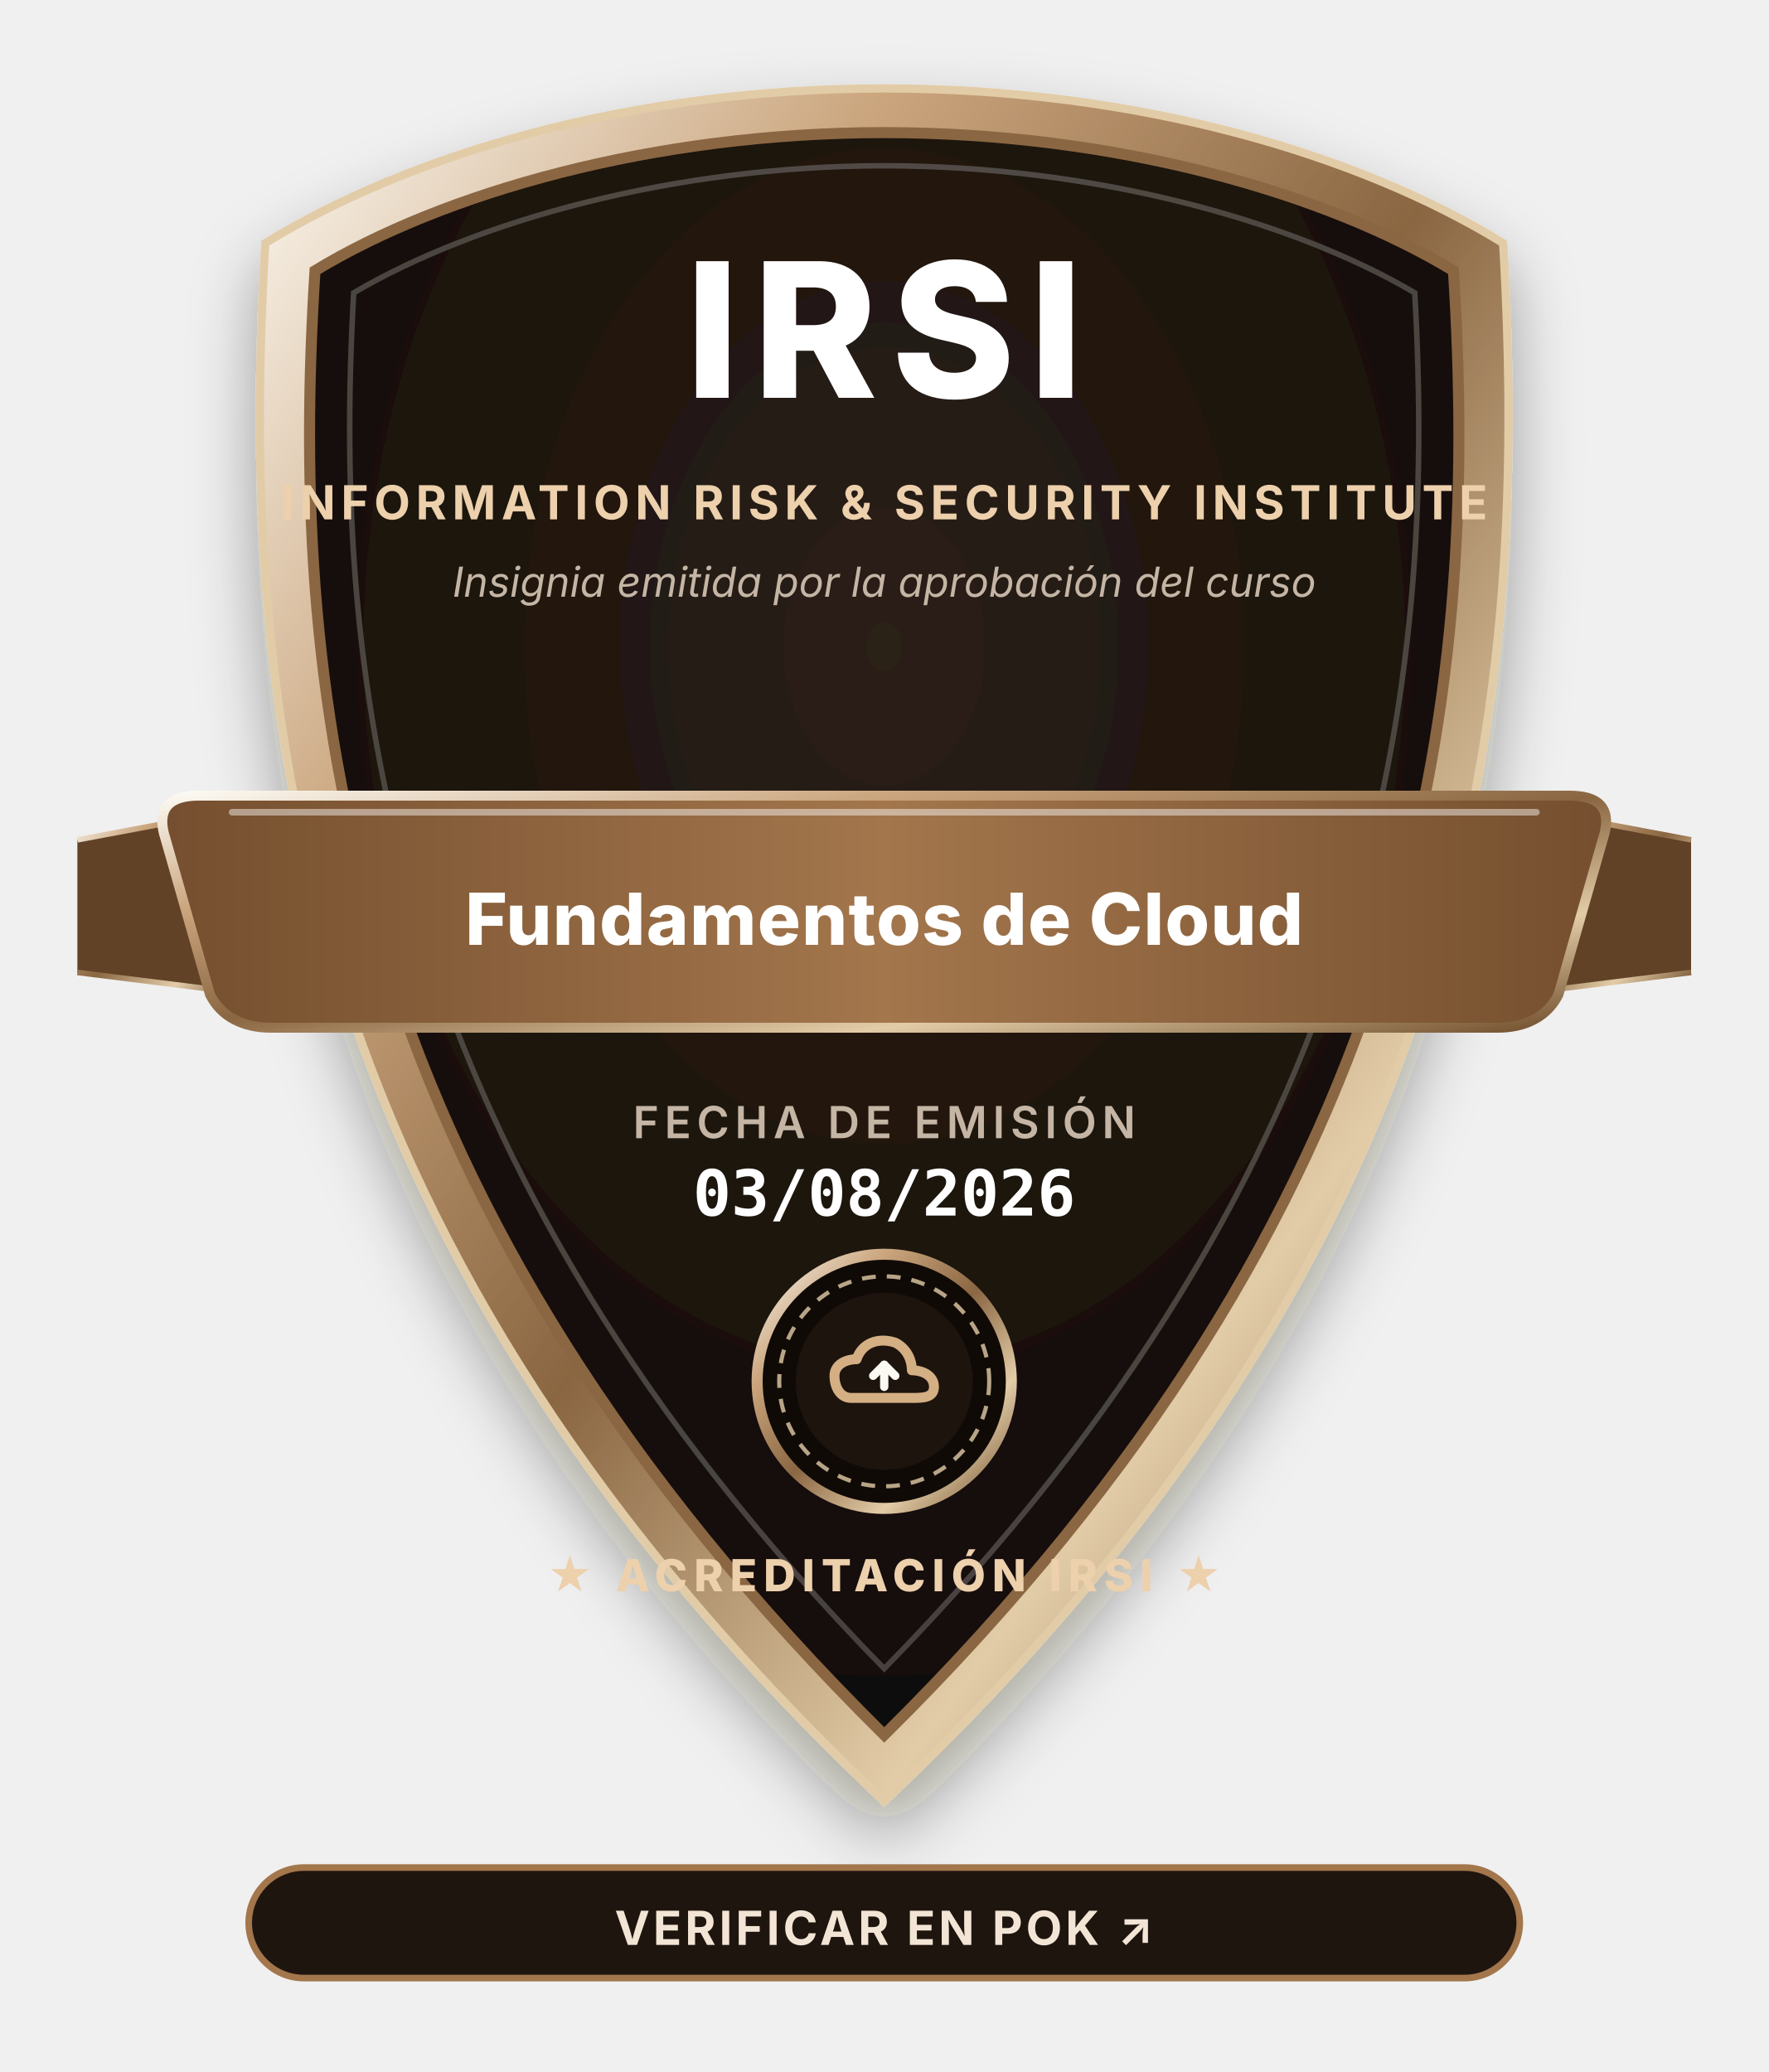
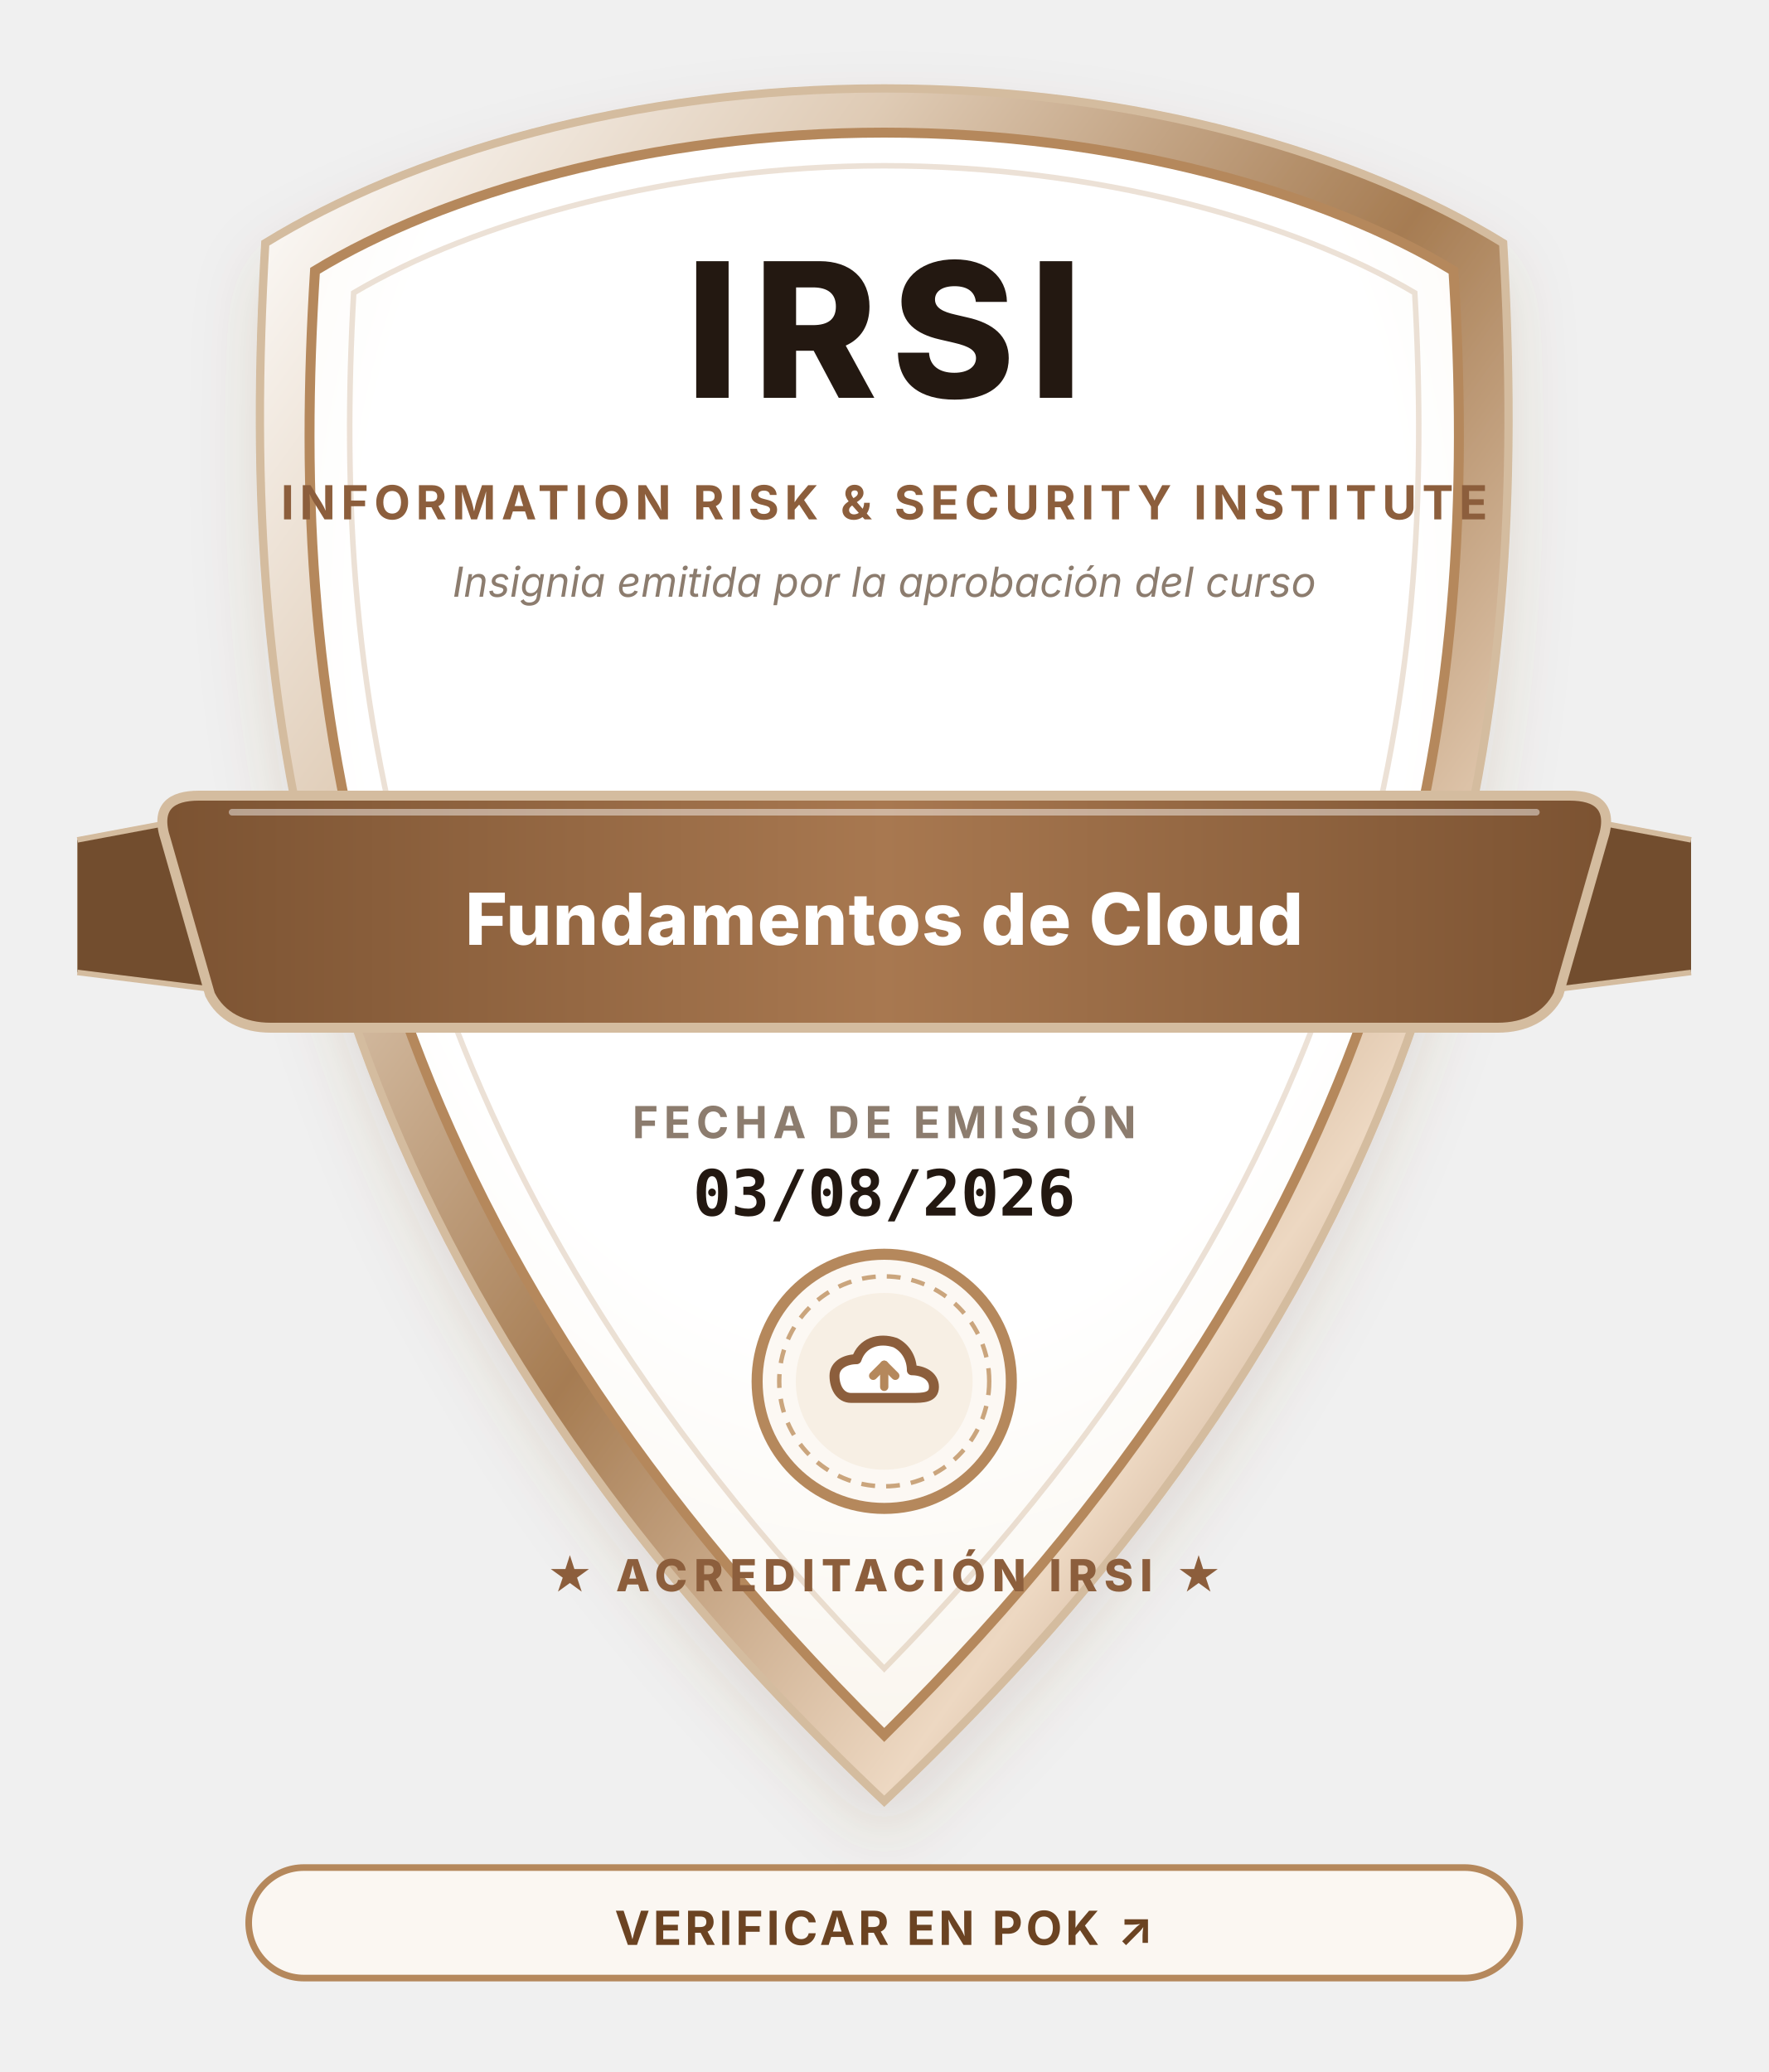
<svg xmlns="http://www.w3.org/2000/svg" viewBox="0 0 320 375" width="320" height="375">
  <defs>
    <linearGradient id="goldGrad_badge_fundamentos_cloud" x1="0%" y1="0%" x2="100%" y2="100%">
-       <stop offset="0%" stop-color="#fcf9f2" />
-       <stop offset="25%" stop-color="#caa57d" />
-       <stop offset="50%" stop-color="#8a6642" />
-       <stop offset="75%" stop-color="#e2cca7" />
-       <stop offset="100%" stop-color="#6e4b29" />
+       <stop offset="0%" stop-color="#ffffff" />
+       <stop offset="25%" stop-color="#dfcbb5" />
+       <stop offset="50%" stop-color="#a67c52" />
+       <stop offset="75%" stop-color="#edd8c2" />
+       <stop offset="100%" stop-color="#8c5e3c" />
    </linearGradient>
-     <radialGradient id="shieldBg_badge_fundamentos_cloud" cx="50%" cy="32%" r="68%">
-       <stop offset="0%" stop-color="#2c2017" />
-       <stop offset="55%" stop-color="#1d140e" />
-       <stop offset="100%" stop-color="#100a07" />
+     <radialGradient id="shieldBg_badge_fundamentos_cloud" cx="50%" cy="30%" r="70%">
+       <stop offset="0%" stop-color="#ffffff" />
+       <stop offset="65%" stop-color="#ffffff" />
+       <stop offset="100%" stop-color="#faf6ef" />
    </radialGradient>
    <linearGradient id="ribbonGrad_badge_fundamentos_cloud" x1="0%" y1="0%" x2="100%" y2="0%">
-       <stop offset="0%" stop-color="#754f2f" />
-       <stop offset="50%" stop-color="#a3764c" />
-       <stop offset="100%" stop-color="#754f2f" />
+       <stop offset="0%" stop-color="#7c5332" />
+       <stop offset="50%" stop-color="#a87850" />
+       <stop offset="100%" stop-color="#7c5332" />
    </linearGradient>
    <filter id="shadow_badge_fundamentos_cloud" x="-10%" y="-10%" width="120%" height="125%">
-       <feDropShadow dx="0" dy="6" stdDeviation="6" flood-color="#1f140e" flood-opacity="0.35" />
+       <feDropShadow dx="0" dy="6" stdDeviation="6" flood-color="#7a5538" flood-opacity="0.14" />
    </filter>
  </defs>
  <g filter="url(#shadow_badge_fundamentos_cloud)">
-     <path d="M160,16 C206,16 246,28 272,44 C277,130 266,226 160,326 C54,226 43,130 48,44 C74,28 114,16 160,16 Z" fill="url(#goldGrad_badge_fundamentos_cloud)" stroke="#e2cca7" stroke-width="1.5" />
-     <path d="M160,24 C202,24 240,35 263,49 C268,128 257,218 160,314 C63,218 52,128 57,49 C80,35 118,24 160,24 Z" fill="url(#shieldBg_badge_fundamentos_cloud)" stroke="#8a6642" stroke-width="2" />
-     <path d="M160,30 C198,30 234,40 256,53 C260,124 250,210 160,302 C70,210 60,124 64,53 C86,40 122,30 160,30 Z" fill="none" stroke="rgba(255,255,255,0.22)" stroke-width="1" />
+     <path d="M160,16 C206,16 246,28 272,44 C277,130 266,226 160,326 C54,226 43,130 48,44 C74,28 114,16 160,16 Z" fill="url(#goldGrad_badge_fundamentos_cloud)" stroke="#d4bc9f" stroke-width="1.5" />
+     <path d="M160,24 C202,24 240,35 263,49 C268,128 257,218 160,314 C63,218 52,128 57,49 C80,35 118,24 160,24 Z" fill="url(#shieldBg_badge_fundamentos_cloud)" stroke="#b5885c" stroke-width="1.8" />
+     <path d="M160,30 C198,30 234,40 256,53 C260,124 250,210 160,302 C70,210 60,124 64,53 C86,40 122,30 160,30 Z" fill="none" stroke="rgba(181, 136, 92, 0.25)" stroke-width="1" />
  </g>
  <g transform="translate(160, 72)" text-anchor="middle">
-     <text y="0" font-family="'Plus Jakarta Sans', system-ui, -apple-system, sans-serif" font-size="34" font-weight="800" fill="#ffffff" letter-spacing="2.5">IRSI</text>
-     <line x1="-54" y1="10" x2="54" y2="10" stroke="url(#goldGrad_badge_fundamentos_cloud)" stroke-width="1.5" stroke-linecap="round" />
-     <text y="22" font-family="'Plus Jakarta Sans', system-ui, -apple-system, sans-serif" font-size="8.5" font-weight="700" fill="#edd0ac" letter-spacing="1">INFORMATION RISK &amp; SECURITY INSTITUTE</text>
-     <text y="36" font-family="'Plus Jakarta Sans', system-ui, -apple-system, sans-serif" font-size="7.5" font-style="italic" fill="#c4b5a5">Insignia emitida por la aprobación del curso</text>
+     <text y="0" font-family="'Plus Jakarta Sans', system-ui, -apple-system, sans-serif" font-size="34" font-weight="800" fill="#231811" letter-spacing="2.5">IRSI</text>
+     <line x1="-54" y1="10" x2="54" y2="10" stroke="url(#goldGrad_badge_fundamentos_cloud)" stroke-width="1.8" stroke-linecap="round" />
+     <text y="22" font-family="'Plus Jakarta Sans', system-ui, -apple-system, sans-serif" font-size="8.5" font-weight="700" fill="#8c5e3c" letter-spacing="1">INFORMATION RISK &amp; SECURITY INSTITUTE</text>
+     <text y="36" font-family="'Plus Jakarta Sans', system-ui, -apple-system, sans-serif" font-size="7.5" font-style="italic" fill="#8c7c6e">Insignia emitida por la aprobación del curso</text>
  </g>
  <g transform="translate(0, 134)">
-     <polygon points="22,38 46,12 46,46" fill="#100a07" opacity="0.8" />
-     <polygon points="14,18 46,12 46,46 14,42" fill="#754f2f" filter="brightness(0.7)" />
-     <polyline points="14,18 46,12 46,46 14,42" fill="none" stroke="url(#goldGrad_badge_fundamentos_cloud)" stroke-width="1" />
-     <polygon points="298,38 274,12 274,46" fill="#100a07" opacity="0.8" />
-     <polygon points="306,18 274,12 274,46 306,42" fill="#754f2f" filter="brightness(0.7)" />
-     <polyline points="306,18 274,12 274,46 306,42" fill="none" stroke="url(#goldGrad_badge_fundamentos_cloud)" stroke-width="1" />
-     <path d="M36,10 L284,10 C289,10 292,12 290,18 L282,46 C280,50 276,52 271,52 L49,52 C44,52 40,50 38,46 L30,18 C28,12 31,10 36,10 Z" fill="url(#ribbonGrad_badge_fundamentos_cloud)" stroke="url(#goldGrad_badge_fundamentos_cloud)" stroke-width="1.8" />
+     <polygon points="22,38 46,12 46,46" fill="#4d321d" opacity="0.6" />
+     <polygon points="14,18 46,12 46,46 14,42" fill="#7c5332" filter="brightness(0.85)" />
+     <polyline points="14,18 46,12 46,46 14,42" fill="none" stroke="#d4bc9f" stroke-width="1" />
+     <polygon points="298,38 274,12 274,46" fill="#4d321d" opacity="0.6" />
+     <polygon points="306,18 274,12 274,46 306,42" fill="#7c5332" filter="brightness(0.85)" />
+     <polyline points="306,18 274,12 274,46 306,42" fill="none" stroke="#d4bc9f" stroke-width="1" />
+     <path d="M36,10 L284,10 C289,10 292,12 290,18 L282,46 C280,50 276,52 271,52 L49,52 C44,52 40,50 38,46 L30,18 C28,12 31,10 36,10 Z" fill="url(#ribbonGrad_badge_fundamentos_cloud)" stroke="#d4bc9f" stroke-width="1.8" />
    <line x1="42" y1="13" x2="278" y2="13" stroke="rgba(255,255,255,0.45)" stroke-width="1.2" stroke-linecap="round" />
    <text x="160" y="37" text-anchor="middle" font-family="'Plus Jakarta Sans', system-ui, -apple-system, sans-serif" font-size="13" font-weight="800" fill="#ffffff" letter-spacing="0.2">Fundamentos de Cloud</text>
  </g>
  <g transform="translate(160, 206)" text-anchor="middle">
-     <text y="0" font-family="'Plus Jakarta Sans', system-ui, -apple-system, sans-serif" font-size="8" font-weight="600" fill="#c4b5a5" letter-spacing="1">FECHA DE EMISIÓN</text>
-     <text y="14" font-family="'JetBrains Mono', monospace" font-size="11.5" font-weight="700" fill="#ffffff">03/08/2026</text>
+     <text y="0" font-family="'Plus Jakarta Sans', system-ui, -apple-system, sans-serif" font-size="8" font-weight="700" fill="#8c7c6e" letter-spacing="1">FECHA DE EMISIÓN</text>
+     <text y="14" font-family="'JetBrains Mono', monospace" font-size="11.5" font-weight="700" fill="#231811">03/08/2026</text>
    <g transform="translate(0, 44)">
-       <circle cx="0" cy="0" r="23" fill="#100a07" stroke="url(#goldGrad_badge_fundamentos_cloud)" stroke-width="2" />
-       <circle cx="0" cy="0" r="19" fill="none" stroke="#e2cca7" stroke-width="0.75" stroke-dasharray="2.5,2" opacity="0.8" />
-       <circle cx="0" cy="0" r="16" fill="#1d140e" />
-       <path d="M-6,3 C-8,3 -9,1 -9,-1 C-9,-3 -7,-4 -5,-4 C-4,-7 -1,-8 2,-7 C4,-6 5,-4 5,-2 C7,-2 9,-1 9,1 C9,3 7,3 5,3 Z" fill="none" stroke="#d4af83" stroke-width="1.8" stroke-linejoin="round" />
-       <polyline points="-2,-1 0,-3 2,-1" fill="none" stroke="#fcf9f2" stroke-width="1.5" stroke-linecap="round" stroke-linejoin="round" />
-       <line x1="0" y1="-3" x2="0" y2="1" stroke="#fcf9f2" stroke-width="1.5" stroke-linecap="round" />
+       <circle cx="0" cy="0" r="23" fill="#fcf8f3" stroke="#b5885c" stroke-width="2" />
+       <circle cx="0" cy="0" r="19" fill="none" stroke="#caa57d" stroke-width="0.8" stroke-dasharray="2.5,2" />
+       <circle cx="0" cy="0" r="16" fill="#f7efe4" />
+       <path d="M-6,3 C-8,3 -9,1 -9,-1 C-9,-3 -7,-4 -5,-4 C-4,-7 -1,-8 2,-7 C4,-6 5,-4 5,-2 C7,-2 9,-1 9,1 C9,3 7,3 5,3 Z" fill="#ffffff" stroke="#8c5e3c" stroke-width="1.8" stroke-linejoin="round" />
+       <polyline points="-2,-1 0,-3 2,-1" fill="none" stroke="#b5885c" stroke-width="1.5" stroke-linecap="round" stroke-linejoin="round" />
+       <line x1="0" y1="-3" x2="0" y2="1" stroke="#b5885c" stroke-width="1.5" stroke-linecap="round" />
    </g>
-     <text y="82" font-family="'Plus Jakarta Sans', system-ui, -apple-system, sans-serif" font-size="8" font-weight="800" fill="#edd0ac" letter-spacing="1.2">★ ACREDITACIÓN IRSI ★</text>
+     <text y="82" font-family="'Plus Jakarta Sans', system-ui, -apple-system, sans-serif" font-size="8" font-weight="800" fill="#8c5e3c" letter-spacing="1.2">★ ACREDITACIÓN IRSI ★</text>
  </g>
  <g transform="translate(160, 348)">
-     <rect x="-115" y="-10" width="230" height="20" rx="10" fill="#1f150f" stroke="#a3764c" stroke-width="1.2" />
-     <text text-anchor="middle" y="4" font-family="'Plus Jakarta Sans', system-ui, -apple-system, sans-serif" font-size="8.5" font-weight="700" fill="#f3e5d5" letter-spacing="0.6">VERIFICAR EN POK ↗</text>
+     <rect x="-115" y="-10" width="230" height="20" rx="10" fill="#fbf7f2" stroke="#b5885c" stroke-width="1.2" />
+     <text text-anchor="middle" y="4" font-family="'Plus Jakarta Sans', system-ui, -apple-system, sans-serif" font-size="8.5" font-weight="700" fill="#6b4322" letter-spacing="0.6">VERIFICAR EN POK ↗</text>
  </g>
</svg>
